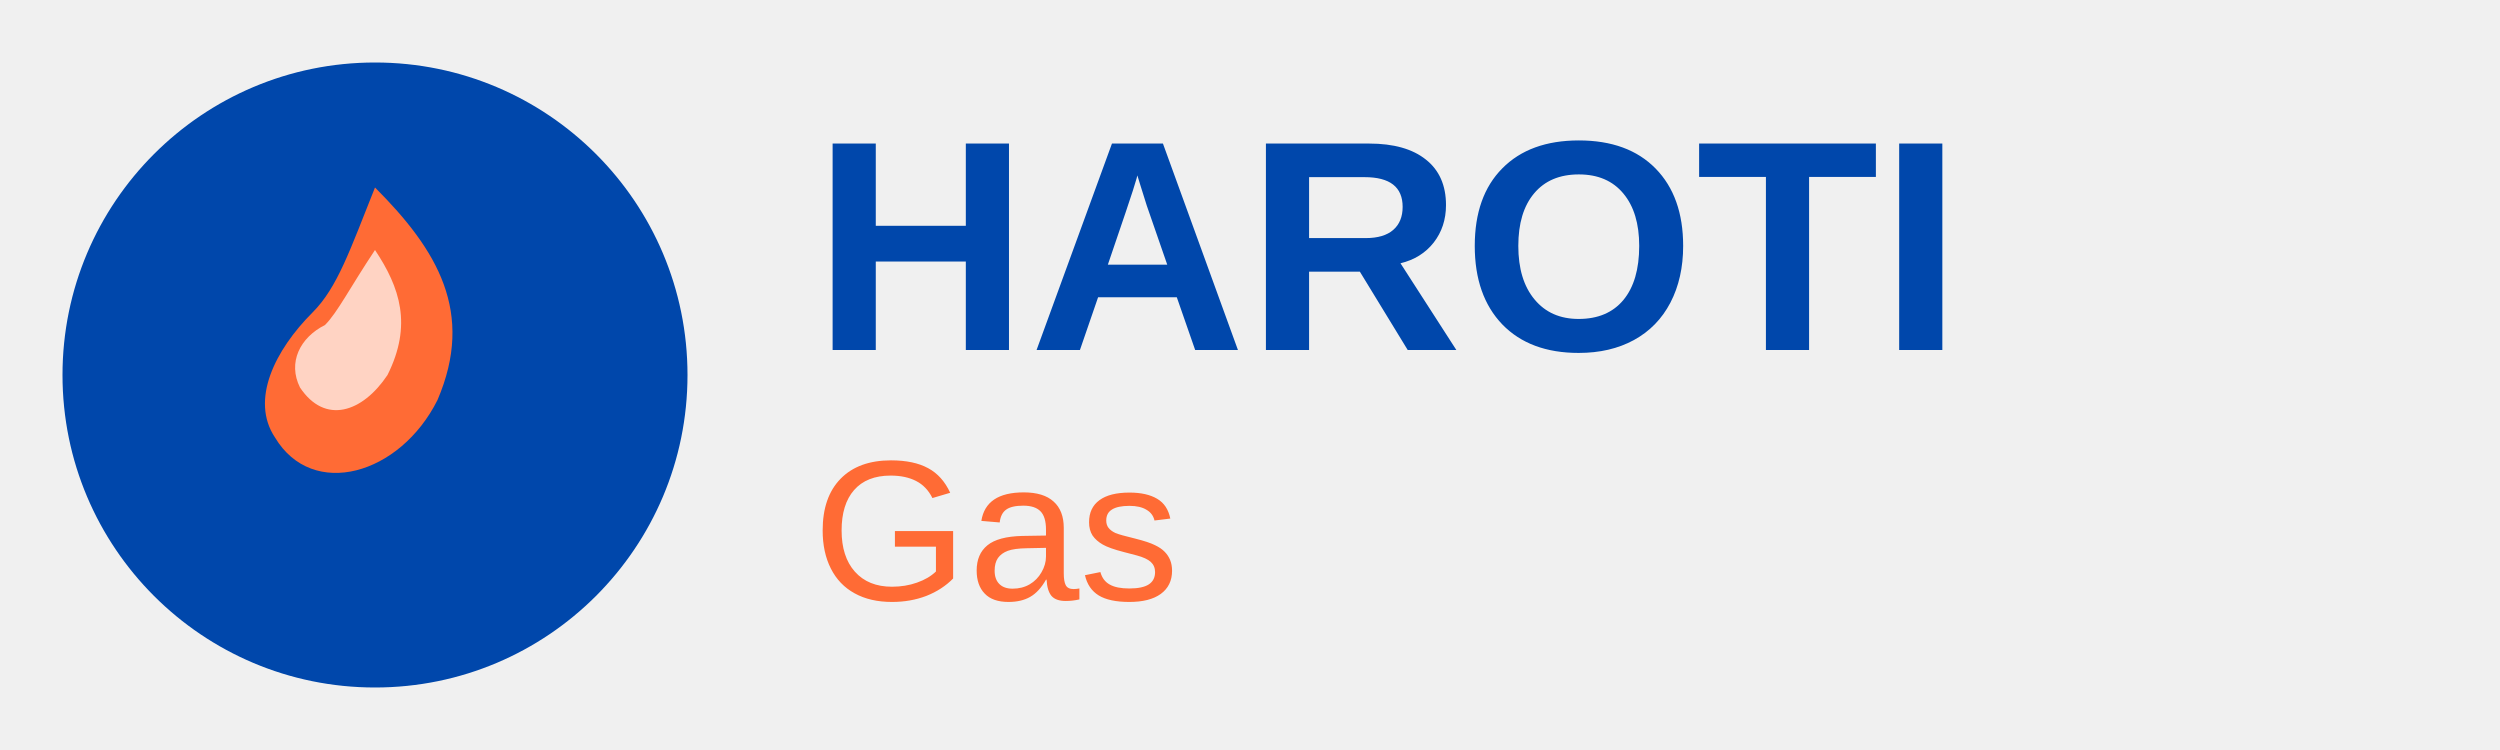
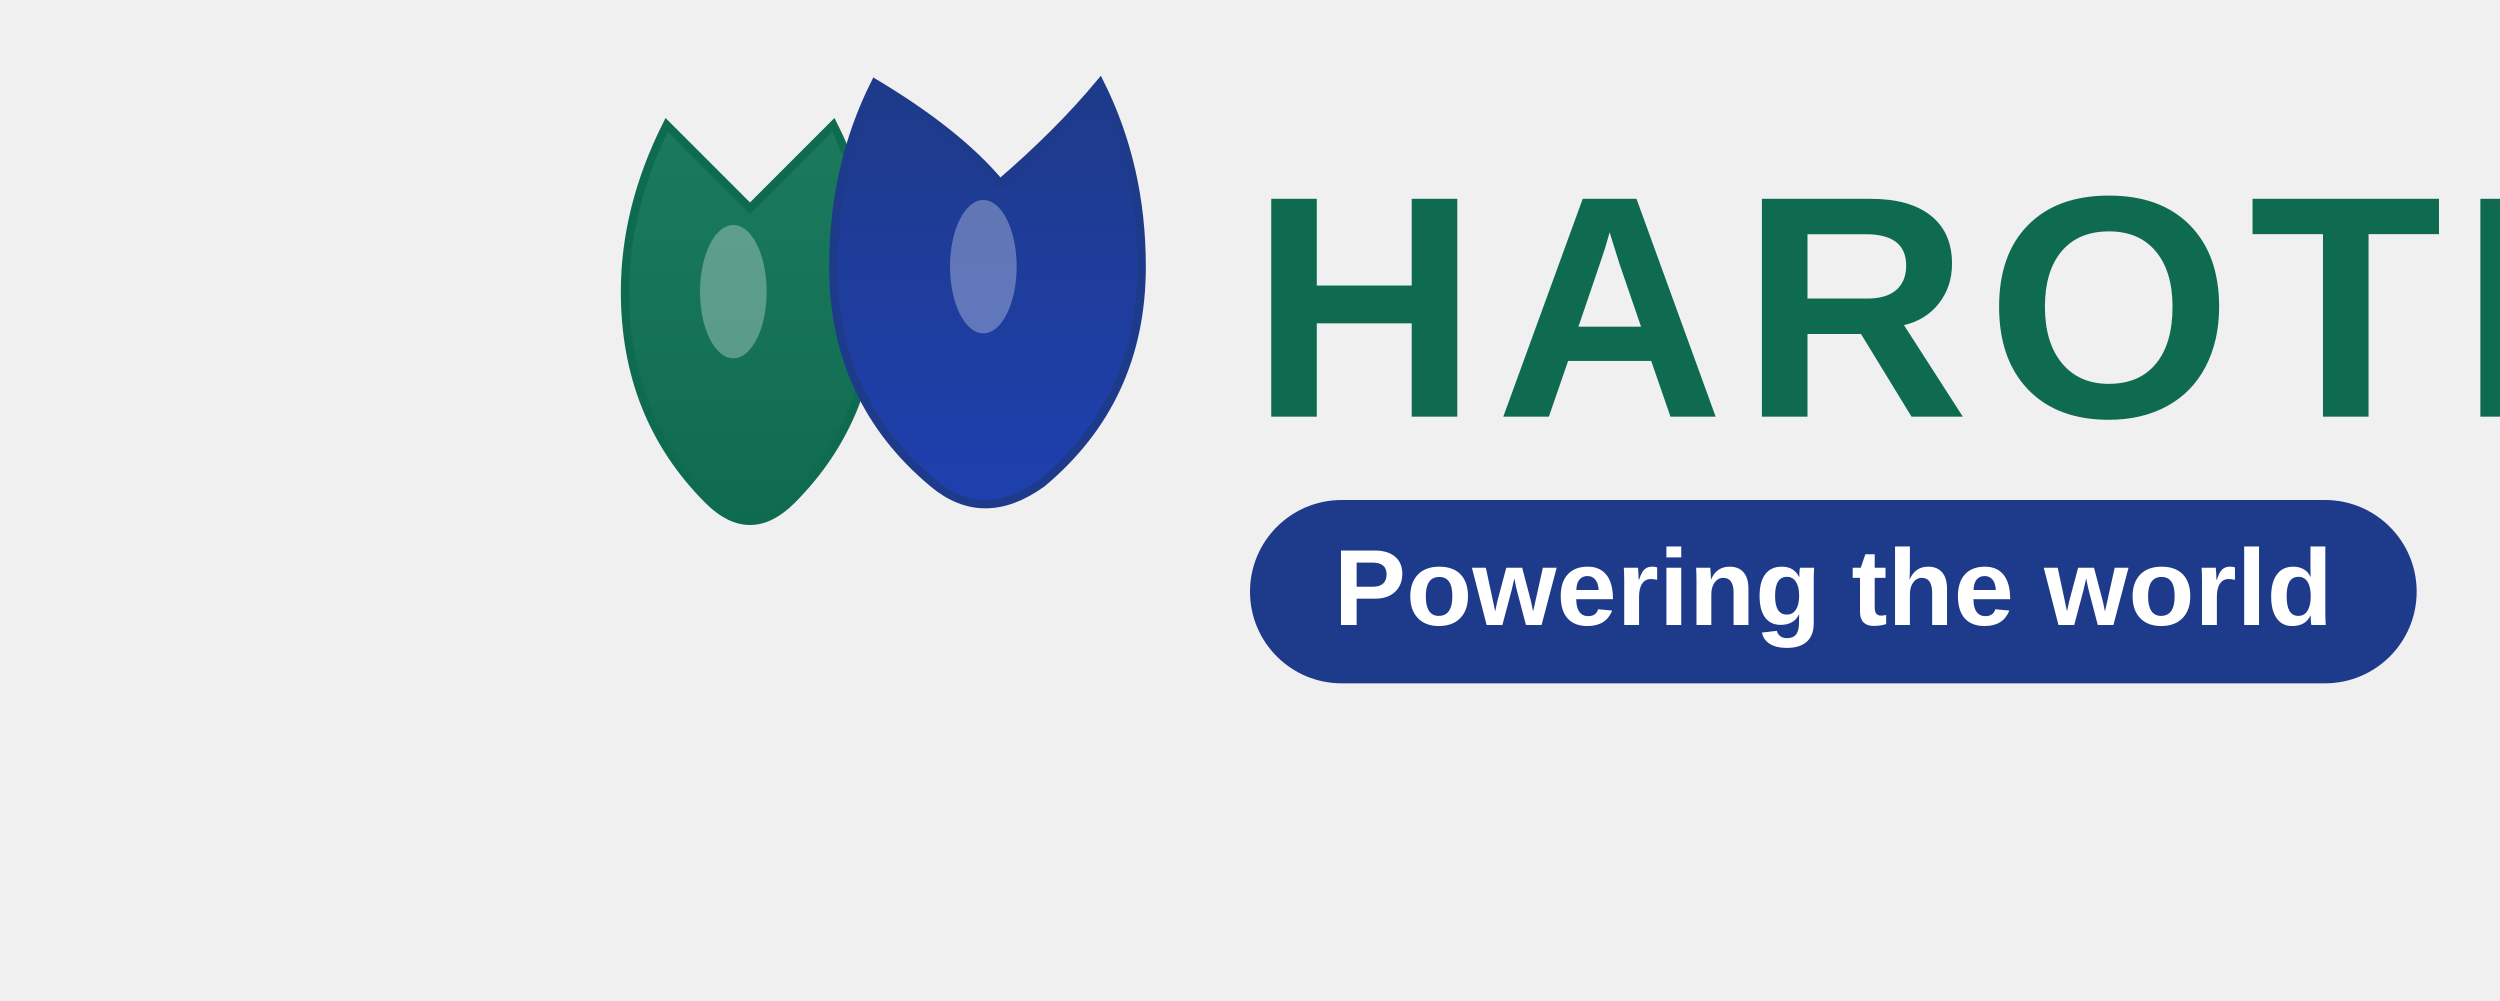
- <svg xmlns="http://www.w3.org/2000/svg" viewBox="0 0 200 60">
+ <svg xmlns="http://www.w3.org/2000/svg" viewBox="0 0 300 120">
  <defs>
-     <linearGradient id="logoGradient" x1="0%" y1="0%" x2="100%" y2="0%">
-       <stop offset="0%" style="stop-color:#0047AB;stop-opacity:1" />
-       <stop offset="100%" style="stop-color:#FF6B35;stop-opacity:1" />
+     <linearGradient id="greenFlame" x1="0%" y1="0%" x2="0%" y2="100%">
+       <stop offset="0%" style="stop-color:#1B7A5E;stop-opacity:1" />
+       <stop offset="100%" style="stop-color:#0F6B4F;stop-opacity:1" />
+     </linearGradient>
+     <linearGradient id="blueFlame" x1="0%" y1="0%" x2="0%" y2="100%">
+       <stop offset="0%" style="stop-color:#1E3A8A;stop-opacity:1" />
+       <stop offset="100%" style="stop-color:#1E40AF;stop-opacity:1" />
    </linearGradient>
  </defs>
-   <circle cx="30" cy="30" r="25" fill="#0047AB" />
-   <path d="M30 15 C35 20, 38 25, 35 32 C32 38, 25 40, 22 35 C20 32, 22 28, 25 25 C27 23, 28 20, 30 15 Z" fill="#FF6B35" />
-   <path d="M30 20 C32 23, 33 26, 31 30 C29 33, 26 34, 24 31 C23 29, 24 27, 26 26 C27 25, 28 23, 30 20 Z" fill="#FFFFFF" opacity="0.7" />
-   <text x="65" y="28" font-family="Arial, sans-serif" font-size="24" font-weight="bold" fill="#0047AB">HAROTI</text>
-   <text x="65" y="48" font-family="Arial, sans-serif" font-size="16" font-weight="normal" fill="#FF6B35">Gas</text>
+   <path d="M 80 15 Q 75 25, 75 35 Q 75 50, 85 60 Q 90 65, 95 60 Q 105 50, 105 35 Q 105 25, 100 15 Q 95 20, 90 25 Q 85 20, 80 15 Z" fill="url(#greenFlame)" stroke="#0F6B4F" stroke-width="1" />
+   <path d="M 105 10 Q 100 20, 100 32 Q 100 48, 112 58 Q 118 63, 125 58 Q 137 48, 137 32 Q 137 20, 132 10 Q 127 16, 120 22 Q 115 16, 105 10 Z" fill="url(#blueFlame)" stroke="#1E3A8A" stroke-width="1" />
+   <ellipse cx="88" cy="35" rx="4" ry="8" fill="white" opacity="0.3" />
+   <ellipse cx="118" cy="32" rx="4" ry="8" fill="white" opacity="0.3" />
+   <text x="150" y="50" font-family="Arial, Helvetica, sans-serif" font-size="38" font-weight="900" fill="#0F6B4F" letter-spacing="2">HAROTI GAS</text>
+   <rect x="150" y="60" width="140" height="22" rx="11" fill="#1E3A8A" />
+   <text x="220" y="75" font-family="Arial, Helvetica, sans-serif" font-size="13" font-weight="600" fill="white" text-anchor="middle">Powering the world</text>
</svg>
